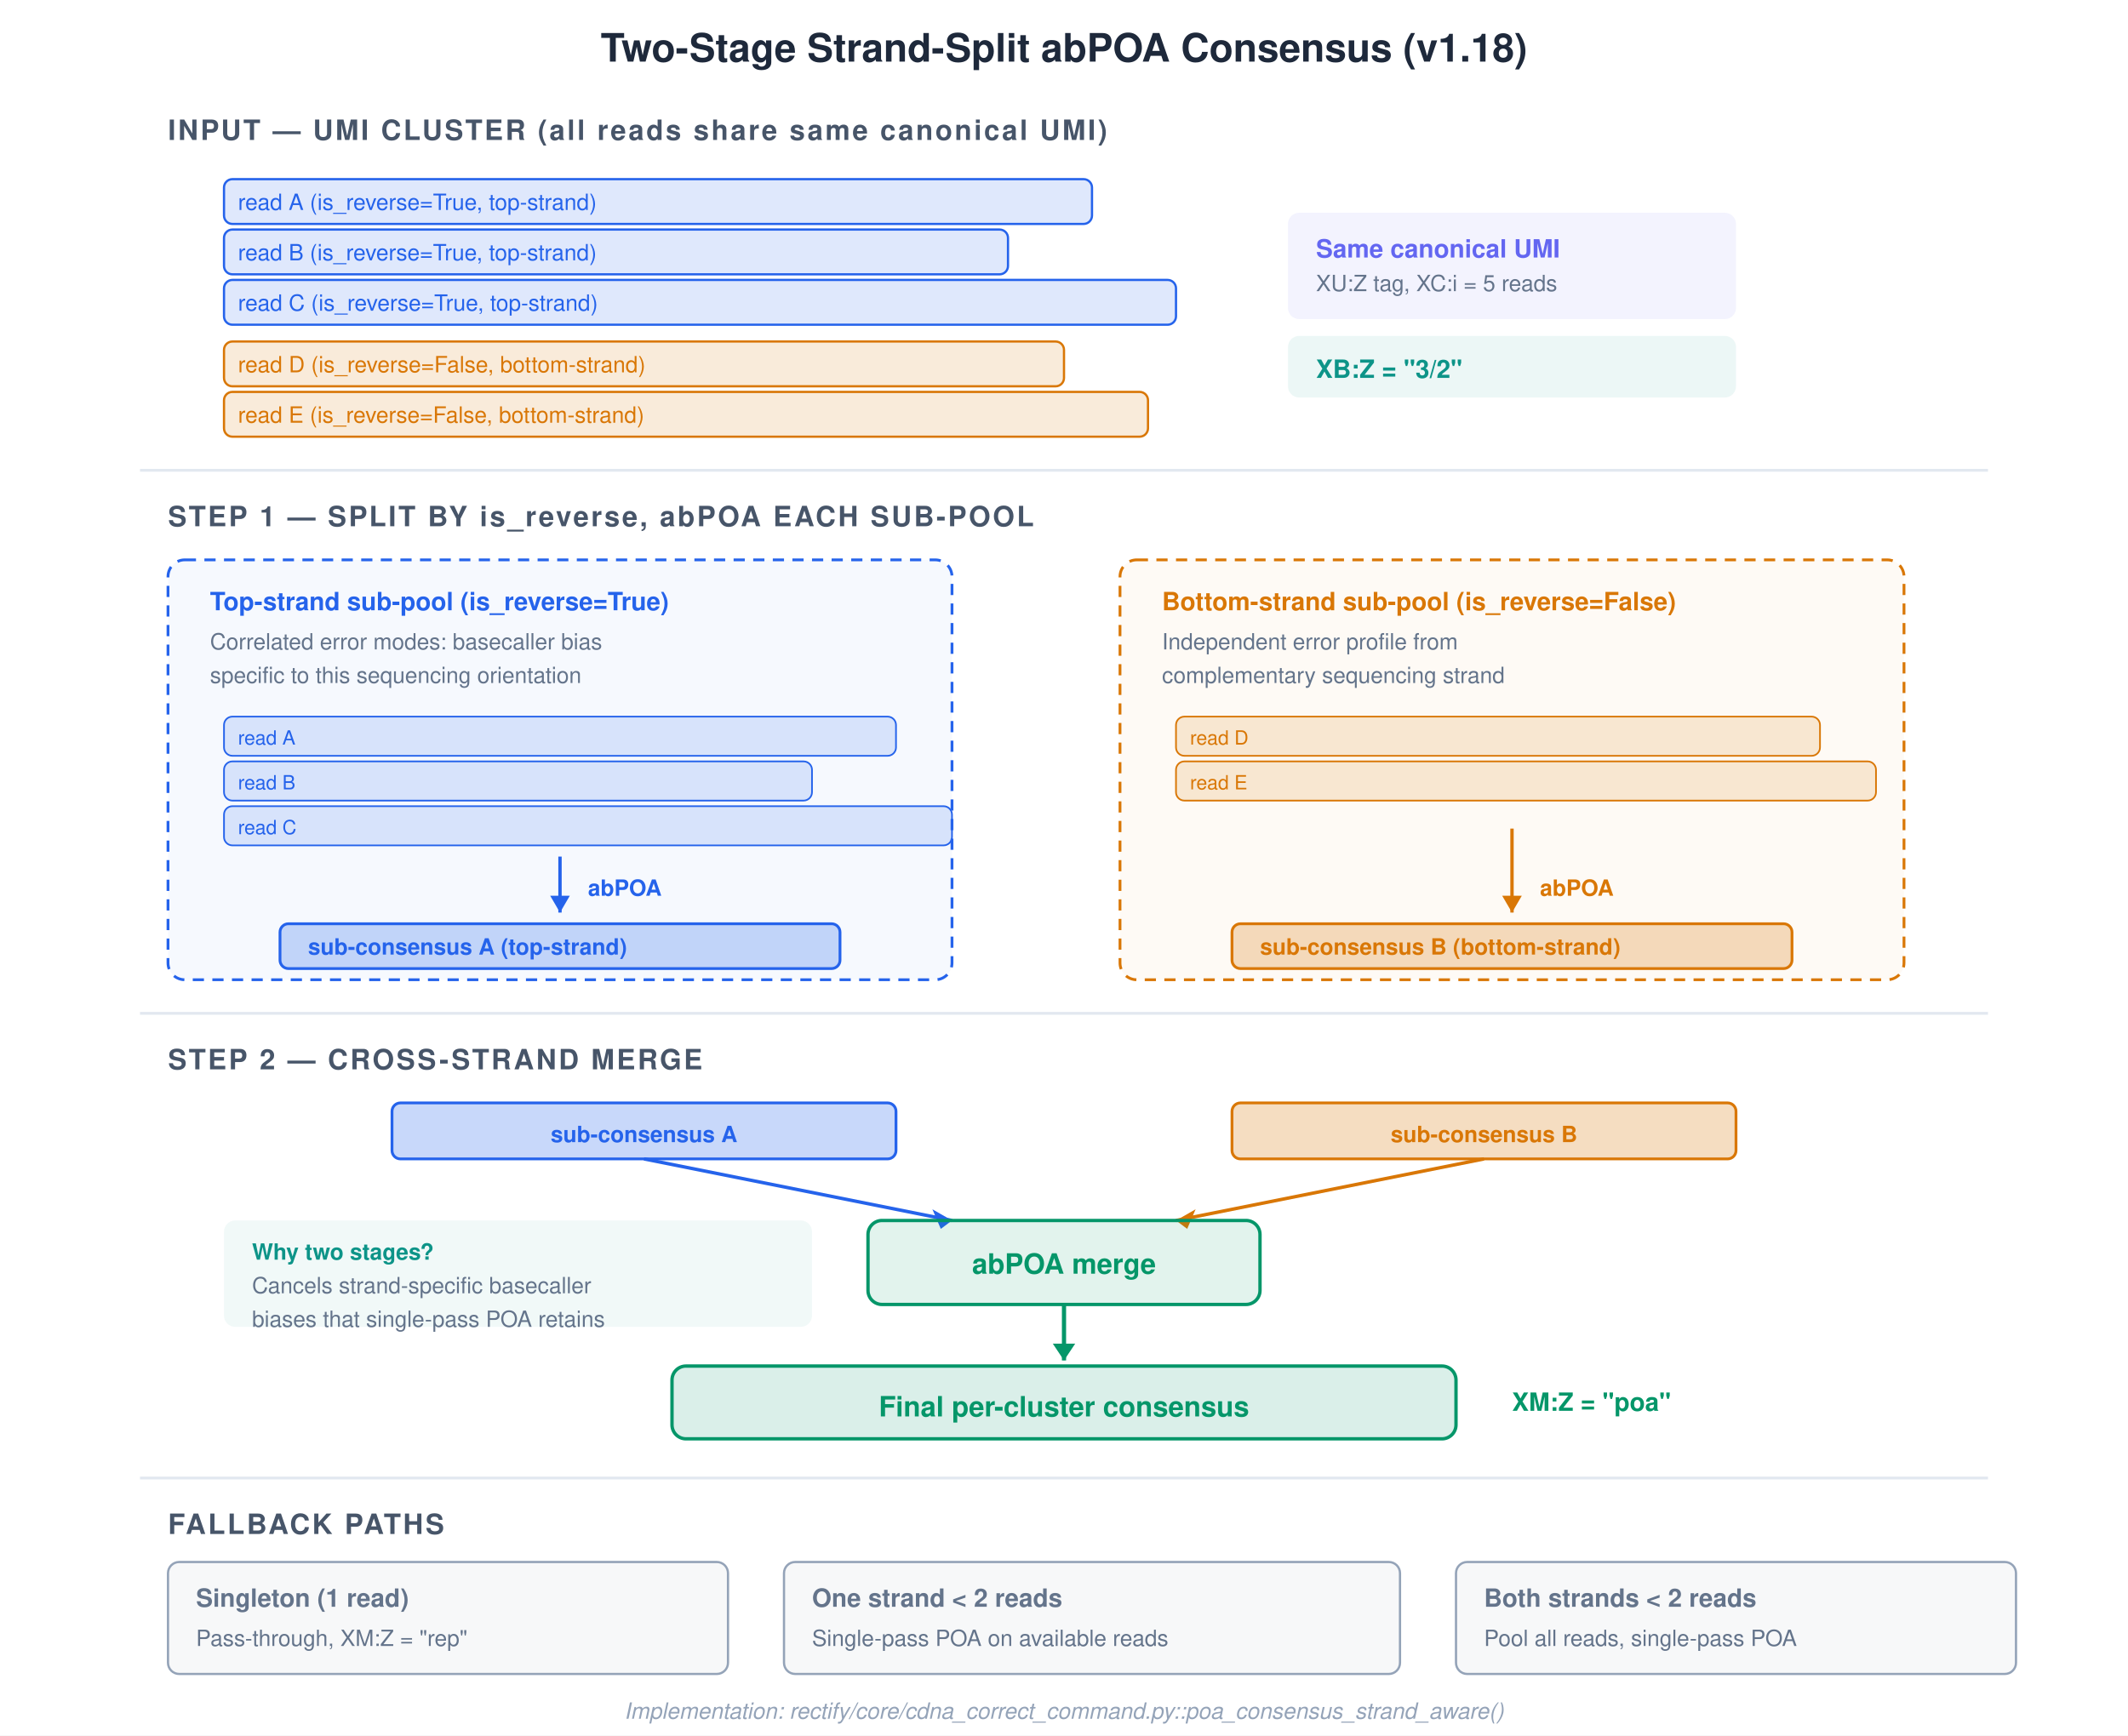
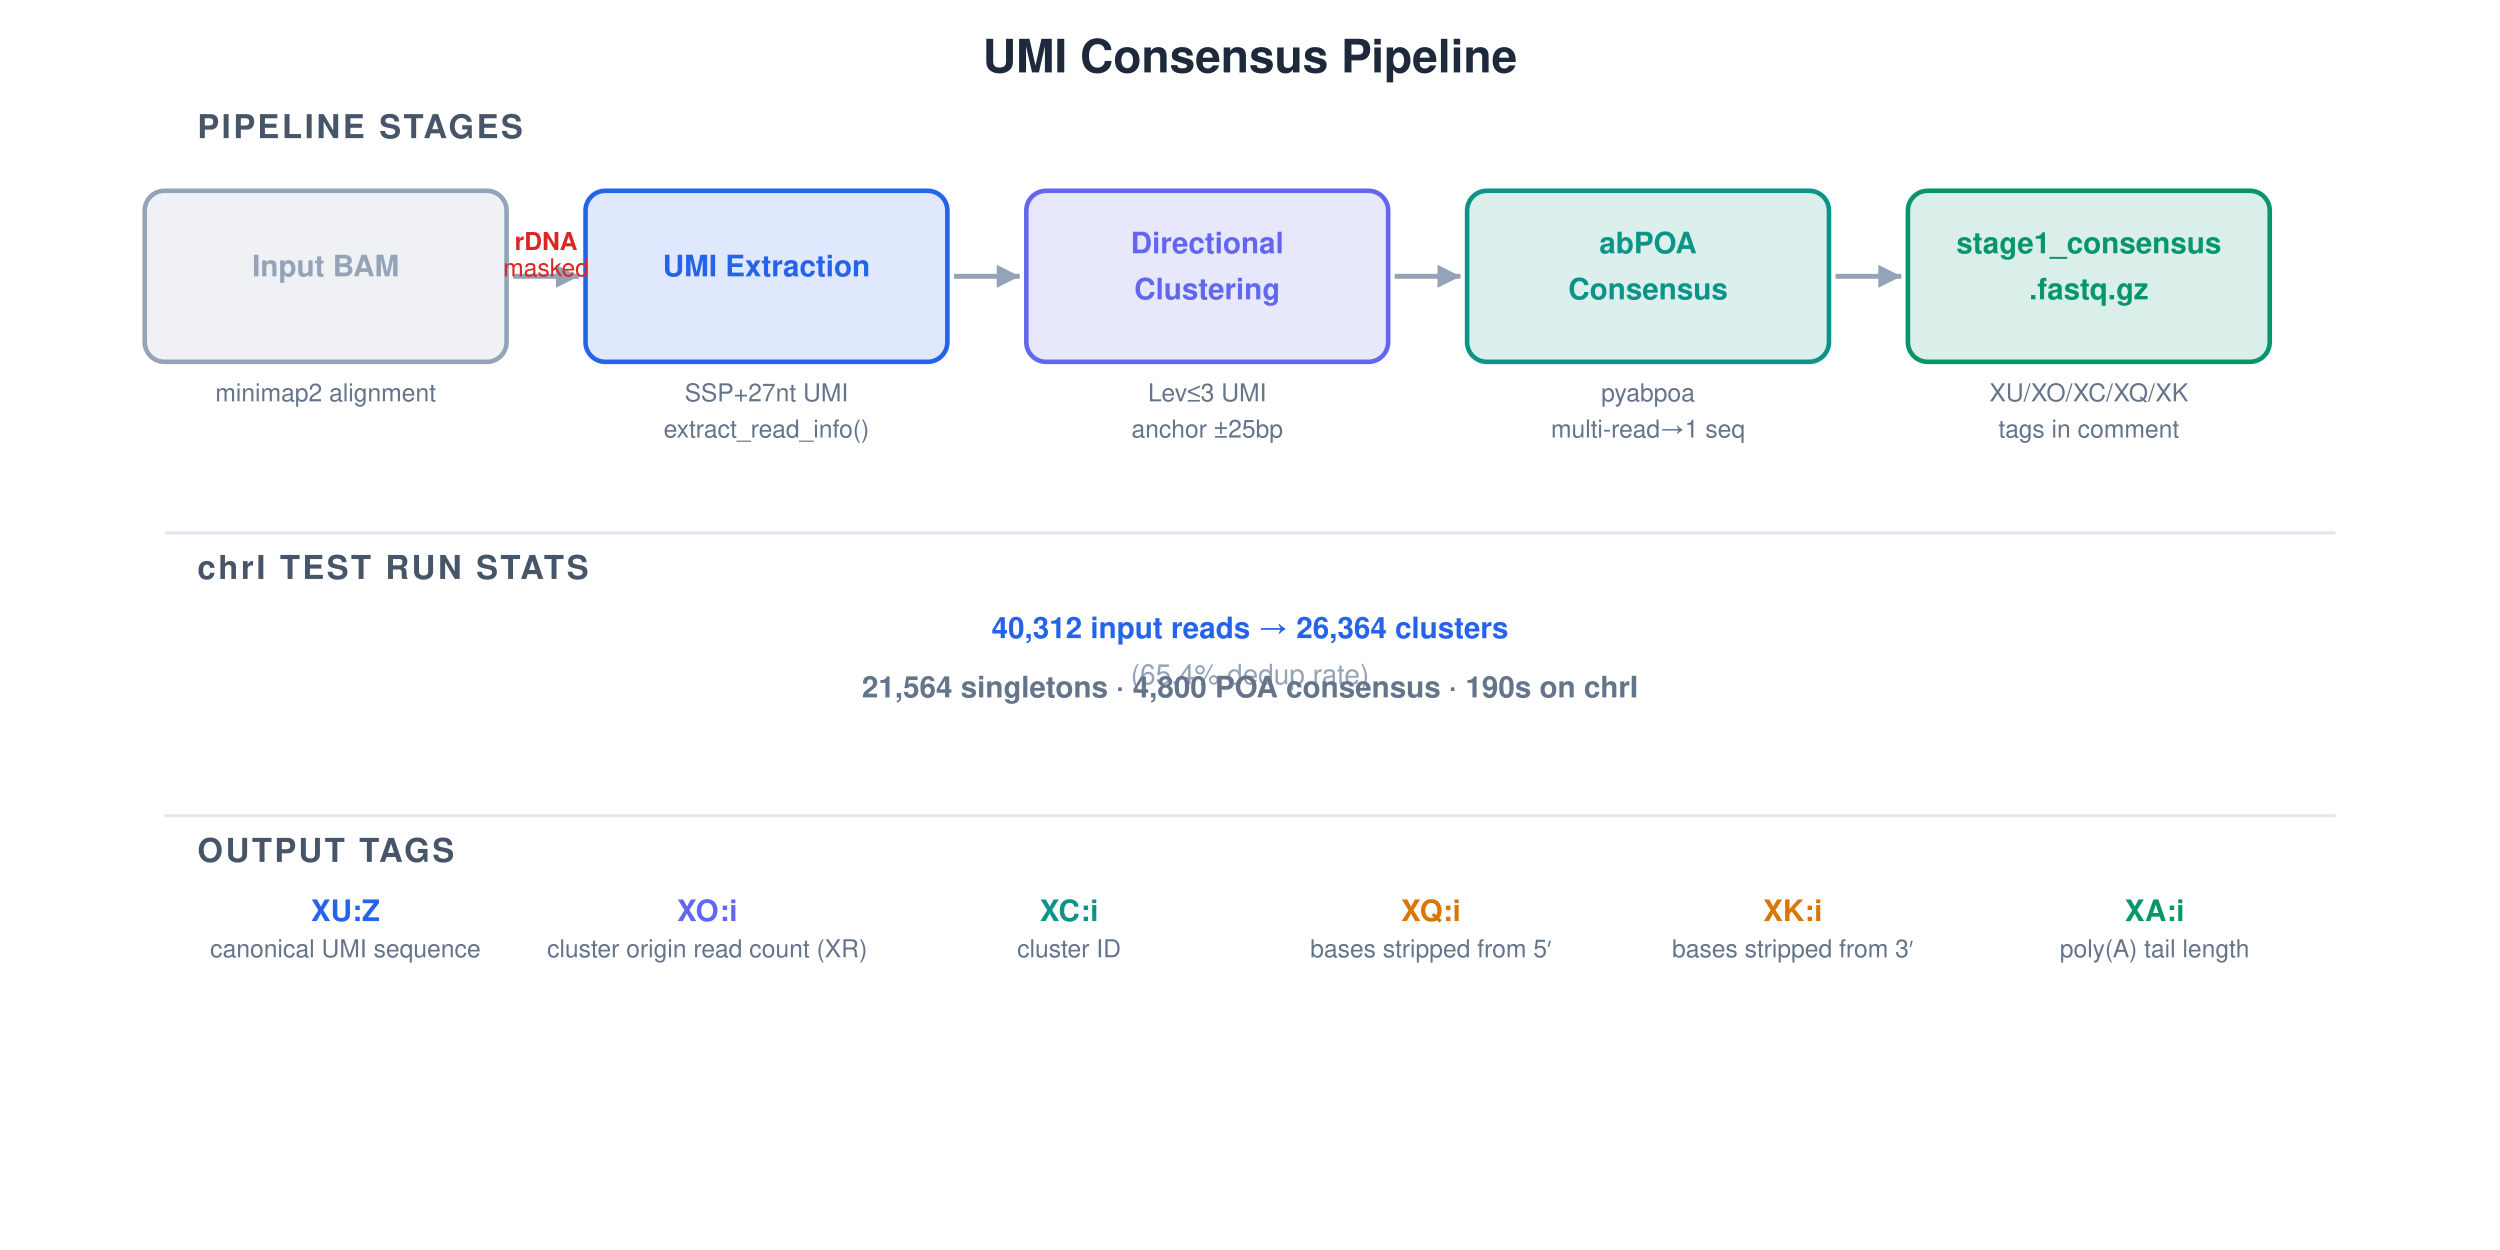
- <svg xmlns="http://www.w3.org/2000/svg" width="760" height="620" viewBox="0 0 760 620">
-   <rect fill="#ffffff" width="760" height="620" />
+ <svg xmlns="http://www.w3.org/2000/svg" width="760" height="380" viewBox="0 0 760 380">
+   <rect fill="#ffffff" width="760" height="380" />
  <g font-family="Helvetica Neue, Helvetica, Arial, sans-serif">
-     <text fill="#1e293b" font-size="14" font-weight="bold" text-anchor="middle" x="380" y="22">Two-Stage Strand-Split abPOA Consensus (v1.18)</text>
-     <text fill="#475569" font-size="10" font-weight="bold" letter-spacing="0.8" x="60" y="50">INPUT — UMI CLUSTER  (all reads share same canonical UMI)</text>
-     <rect x="80" y="64" width="310" height="16" rx="3" fill="#2563eb" opacity="0.15" />
-     <rect x="80" y="64" width="310" height="16" rx="3" fill="none" stroke="#2563eb" stroke-width="0.8" />
-     <text fill="#2563eb" font-size="8" x="85" y="75">read A  (is_reverse=True, top-strand)</text>
-     <rect x="80" y="82" width="280" height="16" rx="3" fill="#2563eb" opacity="0.15" />
-     <rect x="80" y="82" width="280" height="16" rx="3" fill="none" stroke="#2563eb" stroke-width="0.8" />
-     <text fill="#2563eb" font-size="8" x="85" y="93">read B  (is_reverse=True, top-strand)</text>
-     <rect x="80" y="100" width="340" height="16" rx="3" fill="#2563eb" opacity="0.15" />
-     <rect x="80" y="100" width="340" height="16" rx="3" fill="none" stroke="#2563eb" stroke-width="0.8" />
-     <text fill="#2563eb" font-size="8" x="85" y="111">read C  (is_reverse=True, top-strand)</text>
-     <rect x="80" y="122" width="300" height="16" rx="3" fill="#d97706" opacity="0.15" />
-     <rect x="80" y="122" width="300" height="16" rx="3" fill="none" stroke="#d97706" stroke-width="0.8" />
-     <text fill="#d97706" font-size="8" x="85" y="133">read D  (is_reverse=False, bottom-strand)</text>
-     <rect x="80" y="140" width="330" height="16" rx="3" fill="#d97706" opacity="0.15" />
-     <rect x="80" y="140" width="330" height="16" rx="3" fill="none" stroke="#d97706" stroke-width="0.8" />
-     <text fill="#d97706" font-size="8" x="85" y="151">read E  (is_reverse=False, bottom-strand)</text>
-     <rect x="460" y="76" width="160" height="38" rx="4" fill="#6366f1" opacity="0.08" />
-     <text fill="#6366f1" font-size="9" font-weight="600" x="470" y="92">Same canonical UMI</text>
-     <text fill="#64748b" font-size="8" x="470" y="104">XU:Z tag, XC:i = 5 reads</text>
-     <rect x="460" y="120" width="160" height="22" rx="4" fill="#0d9488" opacity="0.08" />
-     <text fill="#0d9488" font-size="9" font-weight="600" x="470" y="135">XB:Z = "3/2"</text>
-     <line stroke="#e2e8f0" stroke-width="1" x1="50" x2="710" y1="168" y2="168" />
-     <text fill="#475569" font-size="10" font-weight="bold" letter-spacing="0.8" x="60" y="188">STEP 1 — SPLIT BY is_reverse, abPOA EACH SUB-POOL</text>
-     <rect x="60" y="200" width="280" height="150" rx="6" fill="#2563eb" opacity="0.04" />
-     <rect x="60" y="200" width="280" height="150" rx="6" fill="none" stroke="#2563eb" stroke-width="1" stroke-dasharray="4,3" />
-     <text fill="#2563eb" font-size="9" font-weight="600" x="75" y="218">Top-strand sub-pool (is_reverse=True)</text>
-     <text fill="#64748b" font-size="8" x="75" y="232">Correlated error modes: basecaller bias</text>
-     <text fill="#64748b" font-size="8" x="75" y="244">specific to this sequencing orientation</text>
-     <rect x="80" y="256" width="240" height="14" rx="3" fill="#2563eb" opacity="0.15" />
-     <rect x="80" y="256" width="240" height="14" rx="3" fill="none" stroke="#2563eb" stroke-width="0.6" />
-     <text fill="#2563eb" font-size="7" x="85" y="266">read A</text>
-     <rect x="80" y="272" width="210" height="14" rx="3" fill="#2563eb" opacity="0.15" />
-     <rect x="80" y="272" width="210" height="14" rx="3" fill="none" stroke="#2563eb" stroke-width="0.6" />
-     <text fill="#2563eb" font-size="7" x="85" y="282">read B</text>
-     <rect x="80" y="288" width="260" height="14" rx="3" fill="#2563eb" opacity="0.15" />
-     <rect x="80" y="288" width="260" height="14" rx="3" fill="none" stroke="#2563eb" stroke-width="0.6" />
-     <text fill="#2563eb" font-size="7" x="85" y="298">read C</text>
-     <line x1="200" y1="306" x2="200" y2="326" stroke="#2563eb" stroke-width="1.2" />
-     <polygon fill="#2563eb" points="200,326 196.5,320 203.5,320" />
-     <text fill="#2563eb" font-size="8" font-weight="600" x="210" y="320">abPOA</text>
-     <rect x="100" y="330" width="200" height="16" rx="3" fill="#2563eb" opacity="0.25" />
-     <rect x="100" y="330" width="200" height="16" rx="3" fill="none" stroke="#2563eb" stroke-width="1" />
-     <text fill="#2563eb" font-size="8" font-weight="600" x="110" y="341">sub-consensus A (top-strand)</text>
-     <rect x="400" y="200" width="280" height="150" rx="6" fill="#d97706" opacity="0.04" />
-     <rect x="400" y="200" width="280" height="150" rx="6" fill="none" stroke="#d97706" stroke-width="1" stroke-dasharray="4,3" />
-     <text fill="#d97706" font-size="9" font-weight="600" x="415" y="218">Bottom-strand sub-pool (is_reverse=False)</text>
-     <text fill="#64748b" font-size="8" x="415" y="232">Independent error profile from</text>
-     <text fill="#64748b" font-size="8" x="415" y="244">complementary sequencing strand</text>
-     <rect x="420" y="256" width="230" height="14" rx="3" fill="#d97706" opacity="0.15" />
-     <rect x="420" y="256" width="230" height="14" rx="3" fill="none" stroke="#d97706" stroke-width="0.6" />
-     <text fill="#d97706" font-size="7" x="425" y="266">read D</text>
-     <rect x="420" y="272" width="250" height="14" rx="3" fill="#d97706" opacity="0.15" />
-     <rect x="420" y="272" width="250" height="14" rx="3" fill="none" stroke="#d97706" stroke-width="0.6" />
-     <text fill="#d97706" font-size="7" x="425" y="282">read E</text>
-     <line x1="540" y1="296" x2="540" y2="326" stroke="#d97706" stroke-width="1.2" />
-     <polygon fill="#d97706" points="540,326 536.5,320 543.5,320" />
-     <text fill="#d97706" font-size="8" font-weight="600" x="550" y="320">abPOA</text>
-     <rect x="440" y="330" width="200" height="16" rx="3" fill="#d97706" opacity="0.25" />
-     <rect x="440" y="330" width="200" height="16" rx="3" fill="none" stroke="#d97706" stroke-width="1" />
-     <text fill="#d97706" font-size="8" font-weight="600" x="450" y="341">sub-consensus B (bottom-strand)</text>
-     <line stroke="#e2e8f0" stroke-width="1" x1="50" x2="710" y1="362" y2="362" />
-     <text fill="#475569" font-size="10" font-weight="bold" letter-spacing="0.8" x="60" y="382">STEP 2 — CROSS-STRAND MERGE</text>
-     <rect x="140" y="394" width="180" height="20" rx="3" fill="#2563eb" opacity="0.25" />
-     <rect x="140" y="394" width="180" height="20" rx="3" fill="none" stroke="#2563eb" stroke-width="1" />
-     <text fill="#2563eb" font-size="8" font-weight="600" text-anchor="middle" x="230" y="408">sub-consensus A</text>
-     <rect x="440" y="394" width="180" height="20" rx="3" fill="#d97706" opacity="0.25" />
-     <rect x="440" y="394" width="180" height="20" rx="3" fill="none" stroke="#d97706" stroke-width="1" />
-     <text fill="#d97706" font-size="8" font-weight="600" text-anchor="middle" x="530" y="408">sub-consensus B</text>
-     <line x1="230" y1="414" x2="340" y2="436" stroke="#2563eb" stroke-width="1.2" />
-     <polygon fill="#2563eb" points="340,436 333,432 336,439" />
-     <line x1="530" y1="414" x2="420" y2="436" stroke="#d97706" stroke-width="1.2" />
-     <polygon fill="#d97706" points="420,436 424,439 427,432" />
-     <rect x="310" y="436" width="140" height="30" rx="5" fill="#059669" opacity="0.12" />
-     <rect x="310" y="436" width="140" height="30" rx="5" fill="none" stroke="#059669" stroke-width="1.2" />
-     <text fill="#059669" font-size="10" font-weight="bold" text-anchor="middle" x="380" y="455">abPOA merge</text>
-     <line x1="380" y1="466" x2="380" y2="486" stroke="#059669" stroke-width="1.5" />
-     <polygon fill="#059669" points="380,486 376,480 384,480" />
-     <rect x="240" y="488" width="280" height="26" rx="5" fill="#059669" opacity="0.15" />
-     <rect x="240" y="488" width="280" height="26" rx="5" fill="none" stroke="#059669" stroke-width="1.2" />
-     <text fill="#059669" font-size="10" font-weight="bold" text-anchor="middle" x="380" y="506">Final per-cluster consensus</text>
-     <text fill="#059669" font-size="9" font-weight="600" x="540" y="504">XM:Z = "poa"</text>
-     <rect x="80" y="436" width="210" height="38" rx="4" fill="#0d9488" opacity="0.06" />
-     <text fill="#0d9488" font-size="8" font-weight="600" x="90" y="450">Why two stages?</text>
-     <text fill="#64748b" font-size="8" x="90" y="462">Cancels strand-specific basecaller</text>
-     <text fill="#64748b" font-size="8" x="90" y="474">biases that single-pass POA retains</text>
-     <line stroke="#e2e8f0" stroke-width="1" x1="50" x2="710" y1="528" y2="528" />
-     <text fill="#475569" font-size="10" font-weight="bold" letter-spacing="0.8" x="60" y="548">FALLBACK PATHS</text>
-     <rect x="60" y="558" width="200" height="40" rx="4" fill="#94a3b8" opacity="0.08" />
-     <rect x="60" y="558" width="200" height="40" rx="4" fill="none" stroke="#94a3b8" stroke-width="0.8" />
-     <text fill="#64748b" font-size="9" font-weight="600" x="70" y="574">Singleton (1 read)</text>
-     <text fill="#64748b" font-size="8" x="70" y="588">Pass-through, XM:Z = "rep"</text>
-     <rect x="280" y="558" width="220" height="40" rx="4" fill="#94a3b8" opacity="0.08" />
-     <rect x="280" y="558" width="220" height="40" rx="4" fill="none" stroke="#94a3b8" stroke-width="0.8" />
-     <text fill="#64748b" font-size="9" font-weight="600" x="290" y="574">One strand &lt; 2 reads</text>
-     <text fill="#64748b" font-size="8" x="290" y="588">Single-pass POA on available reads</text>
-     <rect x="520" y="558" width="200" height="40" rx="4" fill="#94a3b8" opacity="0.08" />
-     <rect x="520" y="558" width="200" height="40" rx="4" fill="none" stroke="#94a3b8" stroke-width="0.8" />
-     <text fill="#64748b" font-size="9" font-weight="600" x="530" y="574">Both strands &lt; 2 reads</text>
-     <text fill="#64748b" font-size="8" x="530" y="588">Pool all reads, single-pass POA</text>
-     <text fill="#94a3b8" font-size="8" font-style="italic" text-anchor="middle" x="380" y="614">Implementation: rectify/core/cdna_correct_command.py::poa_consensus_strand_aware()</text>
+     <text fill="#1e293b" font-size="14" font-weight="bold" text-anchor="middle" x="380" y="22">UMI Consensus Pipeline</text>
+     <text fill="#475569" font-size="10" font-weight="bold" letter-spacing="0.8" x="60" y="42">PIPELINE STAGES</text>
+     <rect x="44" y="58" width="110" height="52" rx="6" fill="#94a3b8" opacity="0.15" />
+     <rect x="44" y="58" width="110" height="52" rx="6" fill="none" stroke="#94a3b8" stroke-width="1.4" />
+     <text fill="#94a3b8" font-size="9" font-weight="600" text-anchor="middle" x="99" y="84">Input BAM</text>
+     <text fill="#64748b" font-size="7.5" text-anchor="middle" x="99" y="122">minimap2 alignment</text>
+     <line stroke="#94a3b8" stroke-width="1.5" x1="156" x2="176" y1="84" y2="84" />
+     <polygon fill="#94a3b8" points="176,84 169,80.5 169,87.5" />
+     <rect x="178" y="58" width="110" height="52" rx="6" fill="#2563eb" opacity="0.15" />
+     <rect x="178" y="58" width="110" height="52" rx="6" fill="none" stroke="#2563eb" stroke-width="1.4" />
+     <text fill="#2563eb" font-size="9" font-weight="600" text-anchor="middle" x="233" y="84">UMI Extraction</text>
+     <text fill="#64748b" font-size="7.5" text-anchor="middle" x="233" y="122">SSP+27nt UMI</text>
+     <text fill="#64748b" font-size="7.5" text-anchor="middle" x="233" y="133">extract_read_info()</text>
+     <line stroke="#94a3b8" stroke-width="1.5" x1="290" x2="310" y1="84" y2="84" />
+     <polygon fill="#94a3b8" points="310,84 303,80.5 303,87.5" />
+     <rect x="312" y="58" width="110" height="52" rx="6" fill="#6366f1" opacity="0.15" />
+     <rect x="312" y="58" width="110" height="52" rx="6" fill="none" stroke="#6366f1" stroke-width="1.4" />
+     <text fill="#6366f1" font-size="9" font-weight="600" text-anchor="middle" x="367" y="77">Directional</text>
+     <text fill="#6366f1" font-size="9" font-weight="600" text-anchor="middle" x="367" y="91">Clustering</text>
+     <text fill="#64748b" font-size="7.5" text-anchor="middle" x="367" y="122">Lev≤3 UMI</text>
+     <text fill="#64748b" font-size="7.5" text-anchor="middle" x="367" y="133">anchor ±25bp</text>
+     <line stroke="#94a3b8" stroke-width="1.5" x1="424" x2="444" y1="84" y2="84" />
+     <polygon fill="#94a3b8" points="444,84 437,80.5 437,87.5" />
+     <rect x="446" y="58" width="110" height="52" rx="6" fill="#0d9488" opacity="0.15" />
+     <rect x="446" y="58" width="110" height="52" rx="6" fill="none" stroke="#0d9488" stroke-width="1.4" />
+     <text fill="#0d9488" font-size="9" font-weight="600" text-anchor="middle" x="501" y="77">abPOA</text>
+     <text fill="#0d9488" font-size="9" font-weight="600" text-anchor="middle" x="501" y="91">Consensus</text>
+     <text fill="#64748b" font-size="7.5" text-anchor="middle" x="501" y="122">pyabpoa</text>
+     <text fill="#64748b" font-size="7.5" text-anchor="middle" x="501" y="133">multi-read→1 seq</text>
+     <line stroke="#94a3b8" stroke-width="1.5" x1="558" x2="578" y1="84" y2="84" />
+     <polygon fill="#94a3b8" points="578,84 571,80.5 571,87.5" />
+     <rect x="580" y="58" width="110" height="52" rx="6" fill="#059669" opacity="0.15" />
+     <rect x="580" y="58" width="110" height="52" rx="6" fill="none" stroke="#059669" stroke-width="1.4" />
+     <text fill="#059669" font-size="9" font-weight="600" text-anchor="middle" x="635" y="77">stage1_consensus</text>
+     <text fill="#059669" font-size="9" font-weight="600" text-anchor="middle" x="635" y="91">.fastq.gz</text>
+     <text fill="#64748b" font-size="7.5" text-anchor="middle" x="635" y="122">XU/XO/XC/XQ/XK</text>
+     <text fill="#64748b" font-size="7.5" text-anchor="middle" x="635" y="133">tags in comment</text>
+     <text fill="#dc2626" font-size="7.5" font-weight="600" text-anchor="middle" x="166.0" y="76">rDNA</text>
+     <text fill="#dc2626" font-size="7.5" text-anchor="middle" x="166.0" y="84">masked</text>
+     <line stroke="#e2e8f0" stroke-width="1" x1="50" x2="710" y1="162" y2="162" />
+     <text fill="#475569" font-size="10" font-weight="bold" letter-spacing="0.8" x="60" y="176">chrI TEST RUN STATS</text>
+     <text fill="#2563eb" font-size="9" font-weight="600" text-anchor="middle" x="380" y="194">40,312 input reads → 26,364 clusters</text>
+     <text fill="#94a3b8" font-size="8.5" text-anchor="middle" x="380" y="208">(65.4% dedup rate)</text>
+     <text fill="#64748b" font-size="9" font-weight="600" text-anchor="middle" x="380" y="212">21,564 singletons  ·  4,800 POA consensus  ·  190s on chrI</text>
+     <line stroke="#e2e8f0" stroke-width="1" x1="50" x2="710" y1="248" y2="248" />
+     <text fill="#475569" font-size="10" font-weight="bold" letter-spacing="0.8" x="60" y="262">OUTPUT TAGS</text>
+     <text fill="#2563eb" font-size="9" font-weight="700" text-anchor="middle" x="105.0" y="280">XU:Z</text>
+     <text fill="#64748b" font-size="7.5" text-anchor="middle" x="105.0" y="291">canonical UMI sequence</text>
+     <text fill="#6366f1" font-size="9" font-weight="700" text-anchor="middle" x="215.0" y="280">XO:i</text>
+     <text fill="#64748b" font-size="7.5" text-anchor="middle" x="215.0" y="291">cluster origin read count (XR)</text>
+     <text fill="#0d9488" font-size="9" font-weight="700" text-anchor="middle" x="325.0" y="280">XC:i</text>
+     <text fill="#64748b" font-size="7.5" text-anchor="middle" x="325.0" y="291">cluster ID</text>
+     <text fill="#d97706" font-size="9" font-weight="700" text-anchor="middle" x="435.0" y="280">XQ:i</text>
+     <text fill="#64748b" font-size="7.5" text-anchor="middle" x="435.0" y="291">bases stripped from 5′</text>
+     <text fill="#d97706" font-size="9" font-weight="700" text-anchor="middle" x="545.0" y="280">XK:i</text>
+     <text fill="#64748b" font-size="7.5" text-anchor="middle" x="545.0" y="291">bases stripped from 3′</text>
+     <text fill="#059669" font-size="9" font-weight="700" text-anchor="middle" x="655.0" y="280">XA:i</text>
+     <text fill="#64748b" font-size="7.5" text-anchor="middle" x="655.0" y="291">poly(A) tail length</text>
  </g>
</svg>
